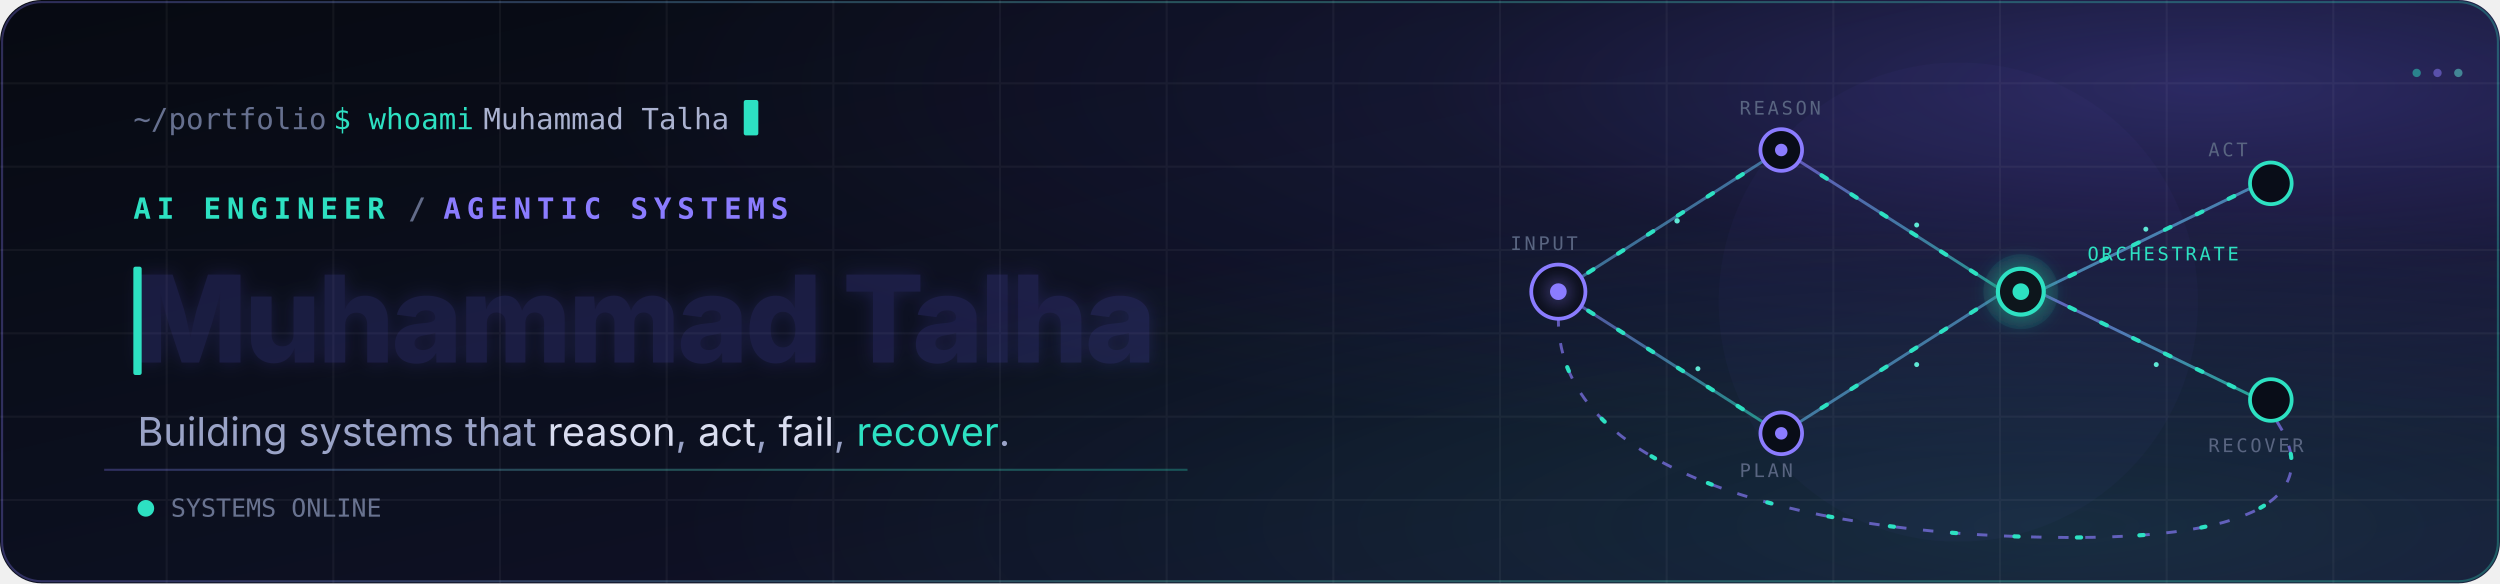
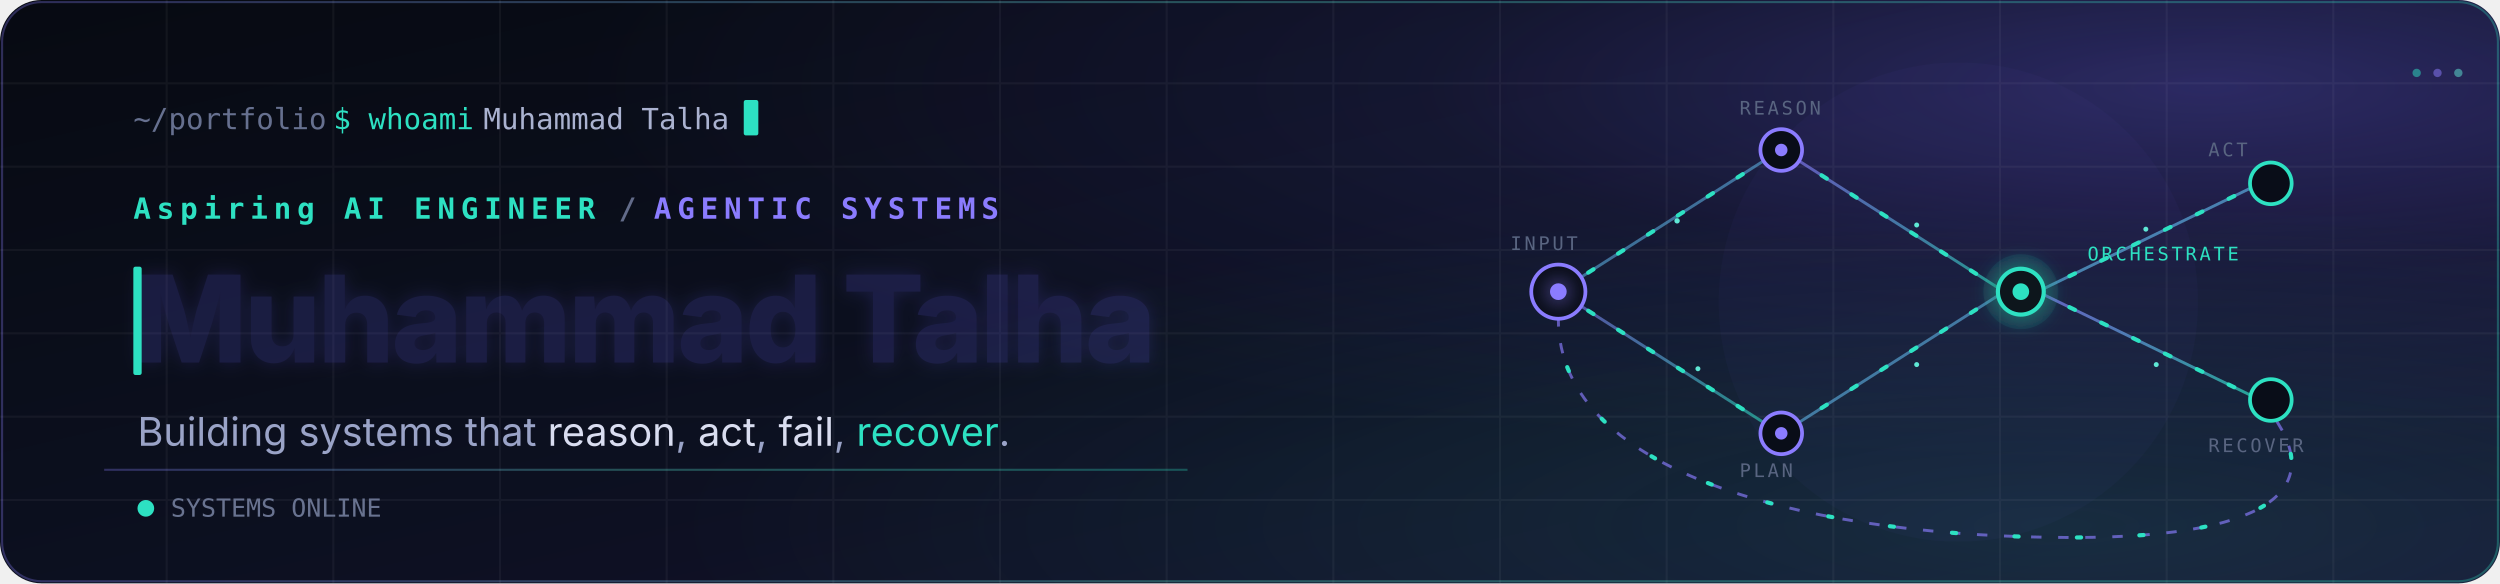
<svg xmlns="http://www.w3.org/2000/svg" viewBox="0 0 1200 280" width="1200" height="280" role="img" aria-label="Muhammad Talha, Aspiring AI Engineer">
  <defs>
    <linearGradient id="bg" x1="0" y1="0" x2="1" y2="1">
      <stop offset="0%" stop-color="#070A12" />
      <stop offset="52%" stop-color="#0C1020" />
      <stop offset="100%" stop-color="#171231" />
    </linearGradient>
    <linearGradient id="accent" x1="0" y1="0" x2="1" y2="0">
      <stop offset="0%" stop-color="#8B7CFF" />
      <stop offset="48%" stop-color="#5FE8D5" />
      <stop offset="100%" stop-color="#2DE1C2" />
    </linearGradient>
    <linearGradient id="nameGradient" x1="0" y1="0" x2="1" y2="0">
      <stop offset="0%" stop-color="#FFFFFF" />
      <stop offset="42%" stop-color="#E4E1FF" />
      <stop offset="100%" stop-color="#7FFFEA" />
    </linearGradient>
    <linearGradient id="graphGradient" x1="0" y1="0" x2="1" y2="1">
      <stop offset="0%" stop-color="#8B7CFF" />
      <stop offset="100%" stop-color="#2DE1C2" />
    </linearGradient>
    <radialGradient id="purpleGlow" cx="88%" cy="15%" r="65%">
      <stop offset="0%" stop-color="#7566FF" stop-opacity="0.30" />
      <stop offset="48%" stop-color="#7566FF" stop-opacity="0.09" />
      <stop offset="100%" stop-color="#7566FF" stop-opacity="0" />
    </radialGradient>
    <radialGradient id="tealGlow" cx="82%" cy="90%" r="55%">
      <stop offset="0%" stop-color="#2DE1C2" stop-opacity="0.13" />
      <stop offset="100%" stop-color="#2DE1C2" stop-opacity="0" />
    </radialGradient>
    <filter id="softGlow" x="-100%" y="-100%" width="300%" height="300%">
      <feGaussianBlur stdDeviation="5" result="blur" />
      <feMerge>
        <feMergeNode in="blur" />
        <feMergeNode in="SourceGraphic" />
      </feMerge>
    </filter>
    <filter id="strongGlow" x="-150%" y="-150%" width="400%" height="400%">
      <feGaussianBlur stdDeviation="8" result="blur" />
      <feMerge>
        <feMergeNode in="blur" />
        <feMergeNode in="SourceGraphic" />
      </feMerge>
    </filter>
    <filter id="nameGlow" x="-20%" y="-50%" width="140%" height="200%">
      <feGaussianBlur stdDeviation="4" result="blur" />
      <feMerge>
        <feMergeNode in="blur" />
        <feMergeNode in="SourceGraphic" />
      </feMerge>
    </filter>
    <clipPath id="nameClip">
      <rect x="62" y="120" width="0" height="70">
        <animate attributeName="width" from="0" to="545" dur="2.2s" begin="0.45s" fill="freeze" />
      </rect>
    </clipPath>
    <clipPath id="graphClip">
      <rect x="700" y="30" width="460" height="230" />
    </clipPath>
  </defs>
  <rect width="1200" height="280" rx="20" fill="url(#bg)" />
  <rect width="1200" height="280" rx="20" fill="url(#purpleGlow)" />
  <rect width="1200" height="280" rx="20" fill="url(#tealGlow)" />
  <rect x="1" y="1" width="1198" height="278" rx="19" fill="none" stroke="url(#accent)" stroke-opacity="0.30" />
  <g opacity="0.045" stroke="#FFFFFF" stroke-width="1">
    <path d="M0 40H1200" />
    <path d="M0 80H1200" />
    <path d="M0 120H1200" />
    <path d="M0 160H1200" />
    <path d="M0 200H1200" />
    <path d="M0 240H1200" />
    <path d="M80 0V280" />
    <path d="M160 0V280" />
    <path d="M240 0V280" />
    <path d="M320 0V280" />
    <path d="M400 0V280" />
    <path d="M480 0V280" />
    <path d="M560 0V280" />
    <path d="M640 0V280" />
    <path d="M720 0V280" />
    <path d="M800 0V280" />
    <path d="M880 0V280" />
    <path d="M960 0V280" />
    <path d="M1040 0V280" />
    <path d="M1120 0V280" />
  </g>
  <g font-family="'SF Mono','JetBrains Mono','Fira Code',Menlo,Consolas,monospace">
    <text x="64" y="62" font-size="14" fill="#66708F">
      ~/portfolio
    </text>
    <text x="160" y="62" font-size="14" fill="#2DE1C2">
      $ whoami
    </text>
    <text x="232" y="62" font-size="14" fill="#AAB2D0">
      Muhammad Talha
    </text>
    <rect x="357" y="48" width="7" height="17" rx="1" fill="#2DE1C2">
      <animate attributeName="opacity" values="1;0;1" dur="1s" repeatCount="indefinite" />
    </rect>
  </g>
  <text x="64" y="105" font-family="'SF Mono','JetBrains Mono','Fira Code',Menlo,Consolas,monospace" font-size="14" font-weight="600" letter-spacing="2.8" fill="#2DE1C2">

-     AI ENGINEER
+     Aspiring AI ENGINEER

    <tspan fill="#626B89"> / </tspan>
    <tspan fill="#8B7CFF">
      AGENTIC SYSTEMS
    </tspan>
  </text>
  <text x="64" y="174" font-family="Inter,'Segoe UI',Helvetica,Arial,sans-serif" font-size="58" font-weight="800" letter-spacing="-1.5" fill="#6C63FF" opacity="0.17" filter="url(#nameGlow)">
    Muhammad Talha
  </text>
  <g clip-path="url(#nameClip)">
    <text x="64" y="174" font-family="Inter,'Segoe UI',Helvetica,Arial,sans-serif" font-size="58" font-weight="800" letter-spacing="-1.5" fill="url(#nameGradient)">
      Muhammad Talha
    </text>
  </g>
  <rect x="64" y="128" width="4" height="52" rx="1" fill="#2DE1C2">
    <animate attributeName="x" from="64" to="585" dur="2.2s" begin="0.45s" fill="freeze" />
    <animate attributeName="opacity" values="0;1" dur="0.15s" begin="0.45s" fill="freeze" />
    <animate attributeName="opacity" values="1;0;1" dur="0.8s" begin="2.8s" repeatCount="indefinite" />
  </rect>
  <text x="66" y="214" font-family="Inter,'Segoe UI',Helvetica,Arial,sans-serif" font-size="19" fill="#9AA3C7">

    Building systems that

    <tspan fill="#D9DDF0">reason</tspan>,

    <tspan fill="#D9DDF0">act</tspan>,

    <tspan fill="#D9DDF0">fail</tspan>,

    <tspan fill="#2DE1C2">recover</tspan>.

  </text>
  <g transform="translate(65 248)" font-family="'SF Mono','JetBrains Mono','Fira Code',Menlo,Consolas,monospace">
    <circle cx="5" cy="-4" r="4" fill="#2DE1C2">
      <animate attributeName="r" values="4;5;4" dur="1.4s" repeatCount="indefinite" />
      <animate attributeName="opacity" values="1;0.35;1" dur="1.4s" repeatCount="indefinite" />
    </circle>
    <text x="17" y="0" font-size="12" fill="#697390">
      SYSTEMS ONLINE
    </text>
  </g>
  <g clip-path="url(#graphClip)">
    <circle cx="940" cy="145" r="115" fill="#7566FF" opacity="0.035">
      <animate attributeName="r" values="105;125;105" dur="5s" repeatCount="indefinite" />
      <animate attributeName="opacity" values="0.025;0.055;0.025" dur="5s" repeatCount="indefinite" />
    </circle>
    <g fill="none" stroke="url(#graphGradient)" stroke-width="1.4" stroke-linecap="round">
      <path d="M748 140 L850 75" opacity="0.58" />
      <path d="M748 140 L850 205" opacity="0.58" />
      <path d="M860 75 L962 140" opacity="0.62" />
      <path d="M860 205 L962 140" opacity="0.62" />
      <path d="M978 140 L1085 88" opacity="0.68" />
      <path d="M978 140 L1085 192" opacity="0.68" />
    </g>
    <g fill="none" stroke="#2DE1C2" stroke-width="2" stroke-linecap="round" stroke-dasharray="3 14">
      <path d="M748 140 L850 75" stroke-dashoffset="0">
        <animate attributeName="stroke-dashoffset" from="0" to="-34" dur="1.5s" repeatCount="indefinite" />
      </path>
      <path d="M748 140 L850 205">
        <animate attributeName="stroke-dashoffset" from="0" to="-34" dur="1.8s" repeatCount="indefinite" />
      </path>
      <path d="M860 75 L962 140">
        <animate attributeName="stroke-dashoffset" from="0" to="-34" dur="1.3s" repeatCount="indefinite" />
      </path>
      <path d="M860 205 L962 140">
        <animate attributeName="stroke-dashoffset" from="0" to="-34" dur="1.6s" repeatCount="indefinite" />
      </path>
      <path d="M978 140 L1085 88">
        <animate attributeName="stroke-dashoffset" from="0" to="-34" dur="1.4s" repeatCount="indefinite" />
      </path>
      <path d="M978 140 L1085 192">
        <animate attributeName="stroke-dashoffset" from="0" to="-34" dur="1.7s" repeatCount="indefinite" />
      </path>
    </g>
    <path d="M1085 192          C1120 232 1095 258 995 258          C875 258 748 230 748 153" fill="none" stroke="#8B7CFF" stroke-width="1.4" stroke-dasharray="5 8" opacity="0.65">
      <animate attributeName="stroke-dashoffset" from="0" to="-52" dur="2s" repeatCount="indefinite" />
    </path>
    <path d="M1085 192          C1120 232 1095 258 995 258          C875 258 748 230 748 153" fill="none" stroke="#2DE1C2" stroke-width="2" stroke-dasharray="2 28" stroke-linecap="round">
      <animate attributeName="stroke-dashoffset" from="0" to="-60" dur="2.2s" repeatCount="indefinite" />
    </path>
    <circle cx="748" cy="140" r="13" fill="#090D18" stroke="#8B7CFF" stroke-width="1.8" />
    <circle cx="748" cy="140" r="4" fill="#8B7CFF" filter="url(#softGlow)">
      <animate attributeName="r" values="4;7;4" dur="1.8s" repeatCount="indefinite" />
    </circle>
    <circle cx="855" cy="72" r="10" fill="#090D18" stroke="#8B7CFF" stroke-width="1.8" />
    <circle cx="855" cy="72" r="3" fill="#8B7CFF">
      <animate attributeName="opacity" values="0.4;1;0.4" dur="1.6s" repeatCount="indefinite" />
    </circle>
    <circle cx="855" cy="208" r="10" fill="#090D18" stroke="#8B7CFF" stroke-width="1.8" />
    <circle cx="855" cy="208" r="3" fill="#8B7CFF">
      <animate attributeName="opacity" values="1;0.35;1" dur="1.9s" repeatCount="indefinite" />
    </circle>
    <circle cx="970" cy="140" r="18" fill="#2DE1C2" opacity="0.08">
      <animate attributeName="r" values="16;24;16" dur="2.2s" repeatCount="indefinite" />
      <animate attributeName="opacity" values="0.04;0.12;0.04" dur="2.2s" repeatCount="indefinite" />
    </circle>
    <circle cx="970" cy="140" r="11" fill="#07131A" stroke="#2DE1C2" stroke-width="2" filter="url(#softGlow)" />
    <circle cx="970" cy="140" r="4" fill="#2DE1C2">
      <animate attributeName="r" values="4;6;4" dur="1.2s" repeatCount="indefinite" />
    </circle>
    <circle cx="1090" cy="88" r="10" fill="#090D18" stroke="#2DE1C2" stroke-width="1.8" />
    <circle cx="1090" cy="192" r="10" fill="#090D18" stroke="#2DE1C2" stroke-width="1.8" />
    <circle r="3.5" fill="#FFFFFF" filter="url(#softGlow)">
      <animateMotion dur="3.8s" repeatCount="indefinite" path="M748 140 L855 72 L970 140 L1090 88" />
    </circle>
    <circle r="3" fill="#2DE1C2" filter="url(#softGlow)">
      <animateMotion dur="4.2s" begin="1s" repeatCount="indefinite" path="M748 140 L855 208 L970 140 L1090 192" />
    </circle>
    <circle r="3" fill="#8B7CFF" filter="url(#softGlow)">
      <animateMotion dur="5.2s" begin="0.8s" repeatCount="indefinite" path="           M1090 192           C1120 232 1095 258 995 258           C875 258 748 230 748 153         " />
    </circle>
    <g fill="#5FE8D5">
      <circle cx="805" cy="106" r="1.3">
        <animate attributeName="opacity" values="0.1;0.8;0.1" dur="2s" repeatCount="indefinite" />
      </circle>
      <circle cx="815" cy="177" r="1.2">
        <animate attributeName="opacity" values="0.8;0.1;0.8" dur="2.6s" repeatCount="indefinite" />
      </circle>
      <circle cx="920" cy="108" r="1.2">
        <animate attributeName="opacity" values="0.15;0.9;0.15" dur="1.8s" repeatCount="indefinite" />
      </circle>
      <circle cx="920" cy="175" r="1.2">
        <animate attributeName="opacity" values="0.8;0.15;0.8" dur="2.3s" repeatCount="indefinite" />
      </circle>
      <circle cx="1030" cy="110" r="1.2">
        <animate attributeName="opacity" values="0.1;0.8;0.1" dur="2.1s" repeatCount="indefinite" />
      </circle>
      <circle cx="1035" cy="175" r="1.2">
        <animate attributeName="opacity" values="0.7;0.1;0.7" dur="2.5s" repeatCount="indefinite" />
      </circle>
    </g>
  </g>
  <g font-family="'SF Mono','JetBrains Mono','Fira Code',Menlo,Consolas,monospace" font-size="9" letter-spacing="1.3">
    <text x="725" y="120" fill="#596581">
      INPUT
    </text>
    <text x="835" y="55" fill="#596581">
      REASON
    </text>
    <text x="835" y="229" fill="#596581">
      PLAN
    </text>
    <text x="1002" y="125" fill="#2DE1C2">
      ORCHESTRATE
    </text>
    <text x="1060" y="75" fill="#596581">
      ACT
    </text>
    <text x="1060" y="217" fill="#596581">
      RECOVER
    </text>
  </g>
  <rect x="50" y="225" width="520" height="1" fill="url(#accent)" opacity="0.30">
    <animate attributeName="x" values="50;570;50" dur="6s" repeatCount="indefinite" />
  </rect>
  <g opacity="0.5">
    <circle cx="1160" cy="35" r="2" fill="#2DE1C2">
      <animate attributeName="opacity" values="0.2;1;0.2" dur="1.5s" repeatCount="indefinite" />
    </circle>
    <circle cx="1170" cy="35" r="2" fill="#8B7CFF">
      <animate attributeName="opacity" values="1;0.2;1" dur="1.8s" repeatCount="indefinite" />
    </circle>
    <circle cx="1180" cy="35" r="2" fill="#5FE8D5">
      <animate attributeName="opacity" values="0.3;1;0.3" dur="2.1s" repeatCount="indefinite" />
    </circle>
  </g>
</svg>
